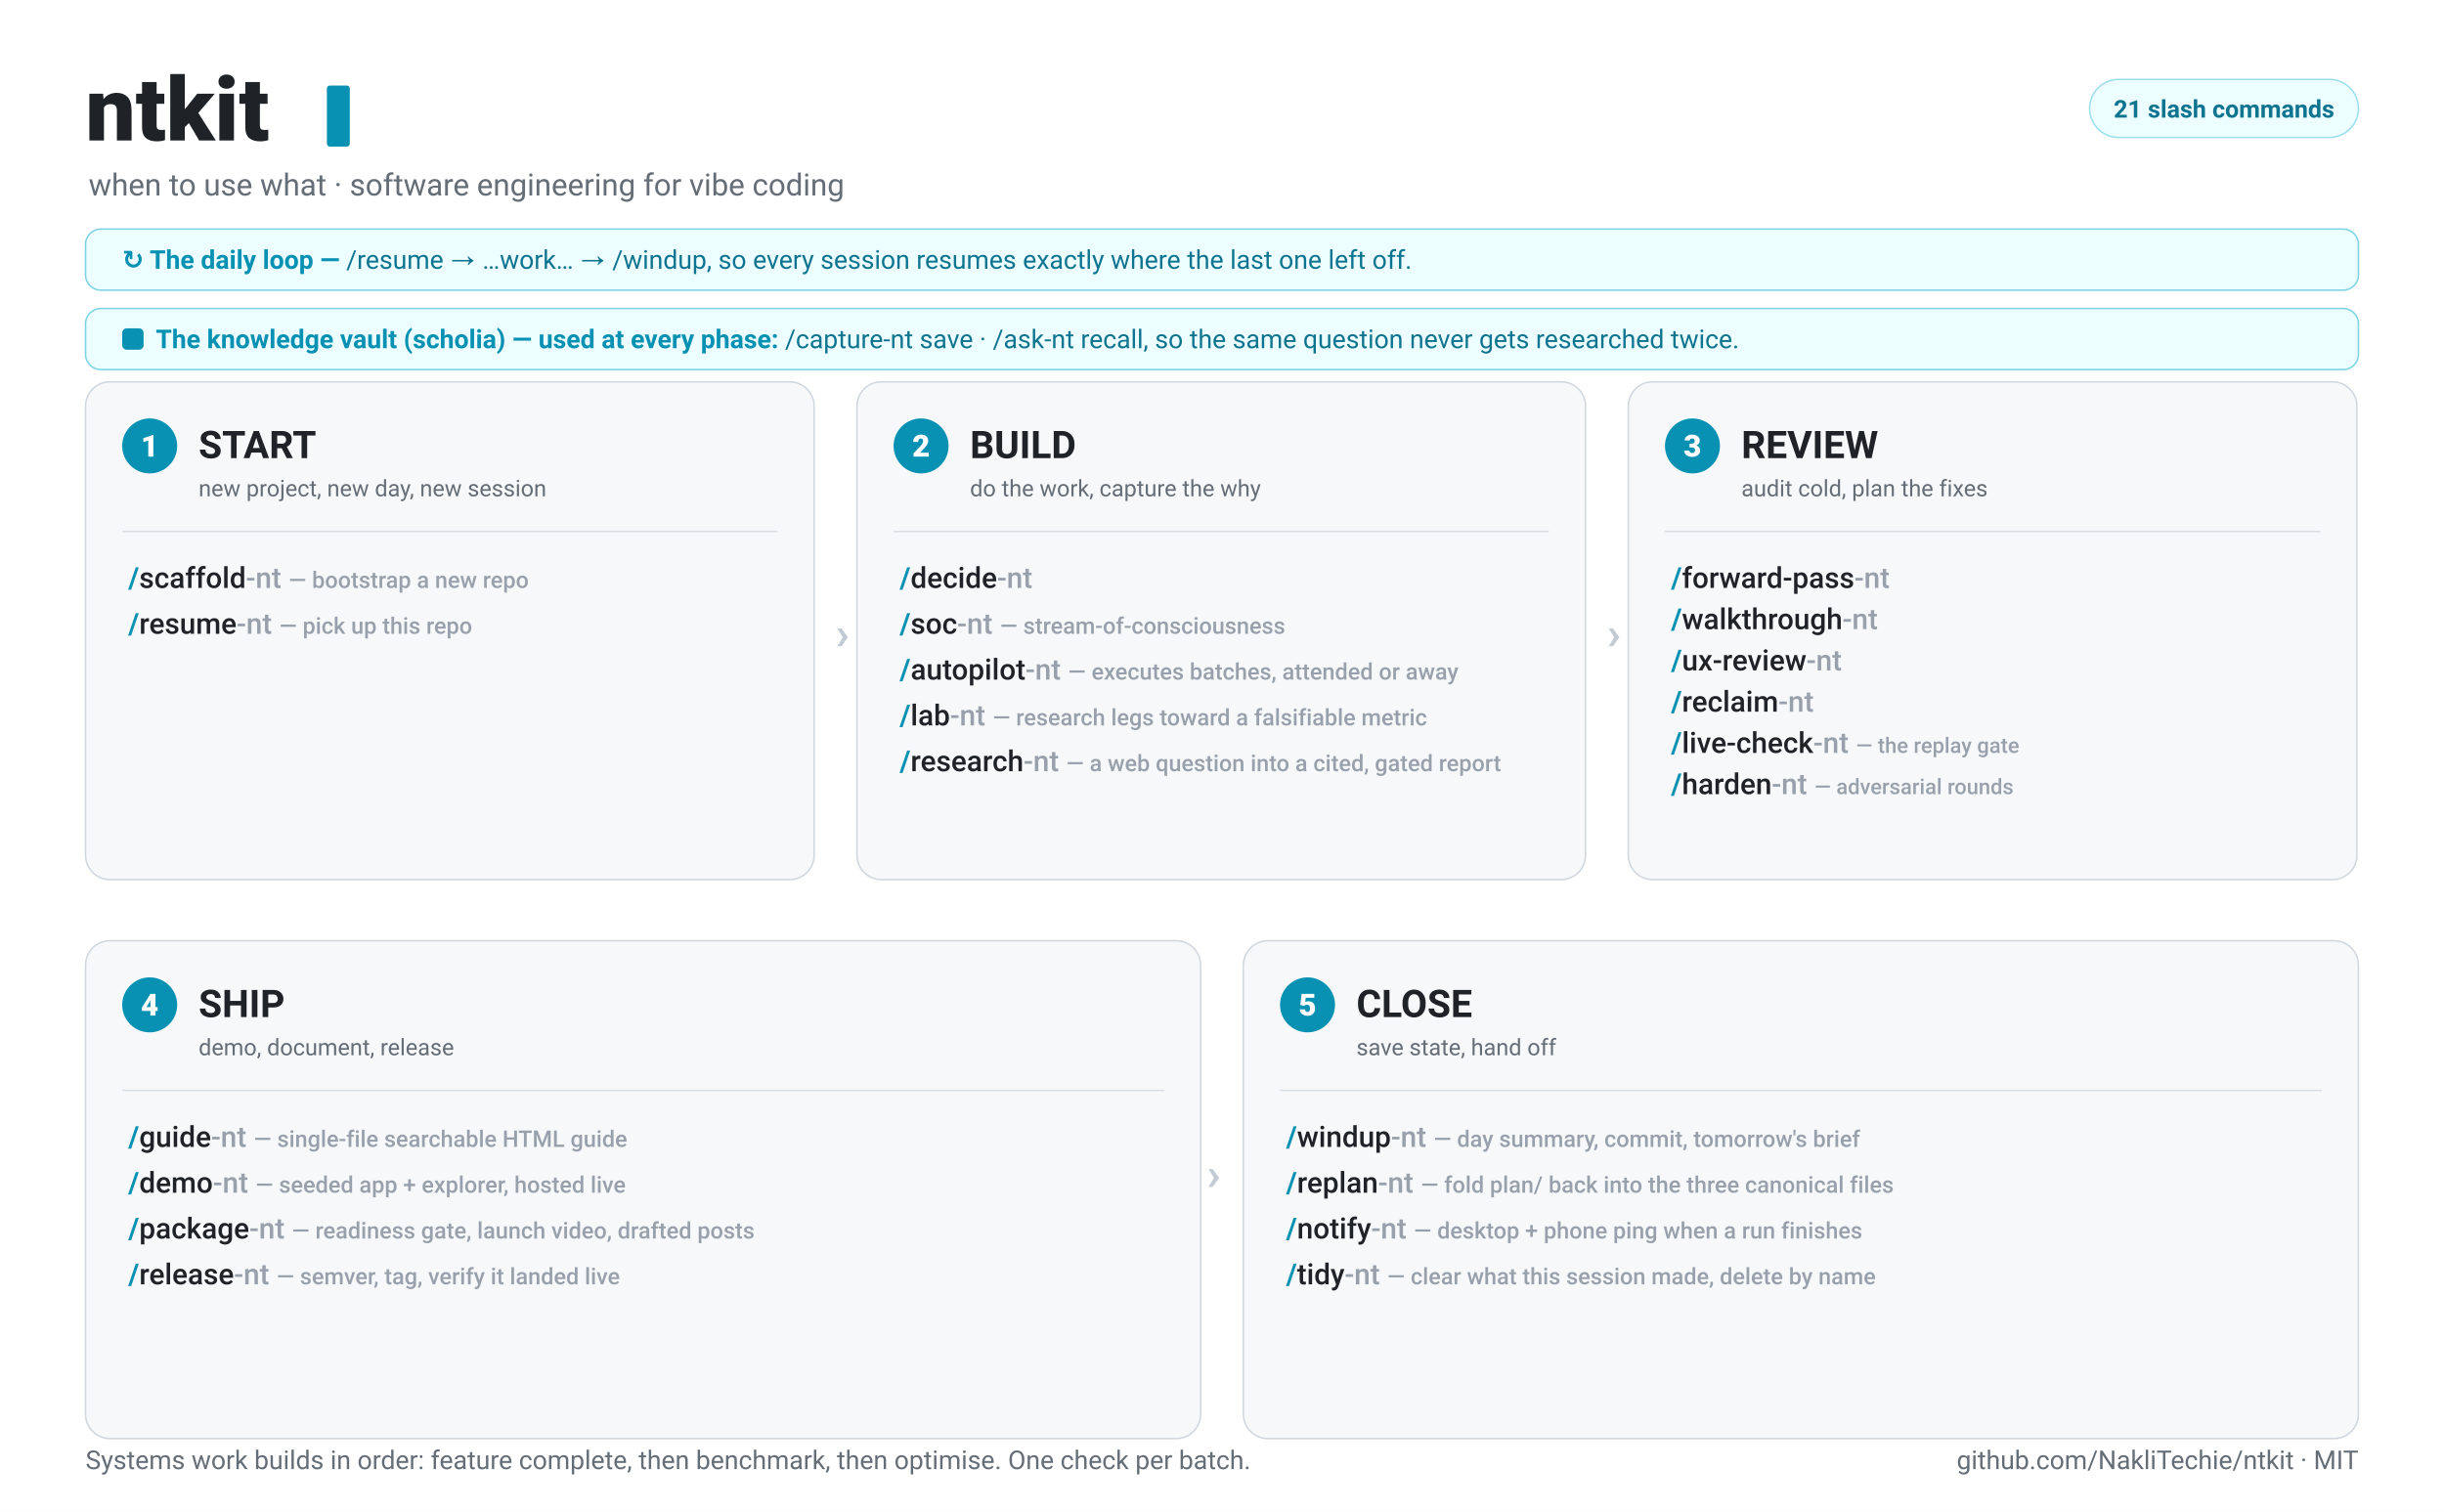
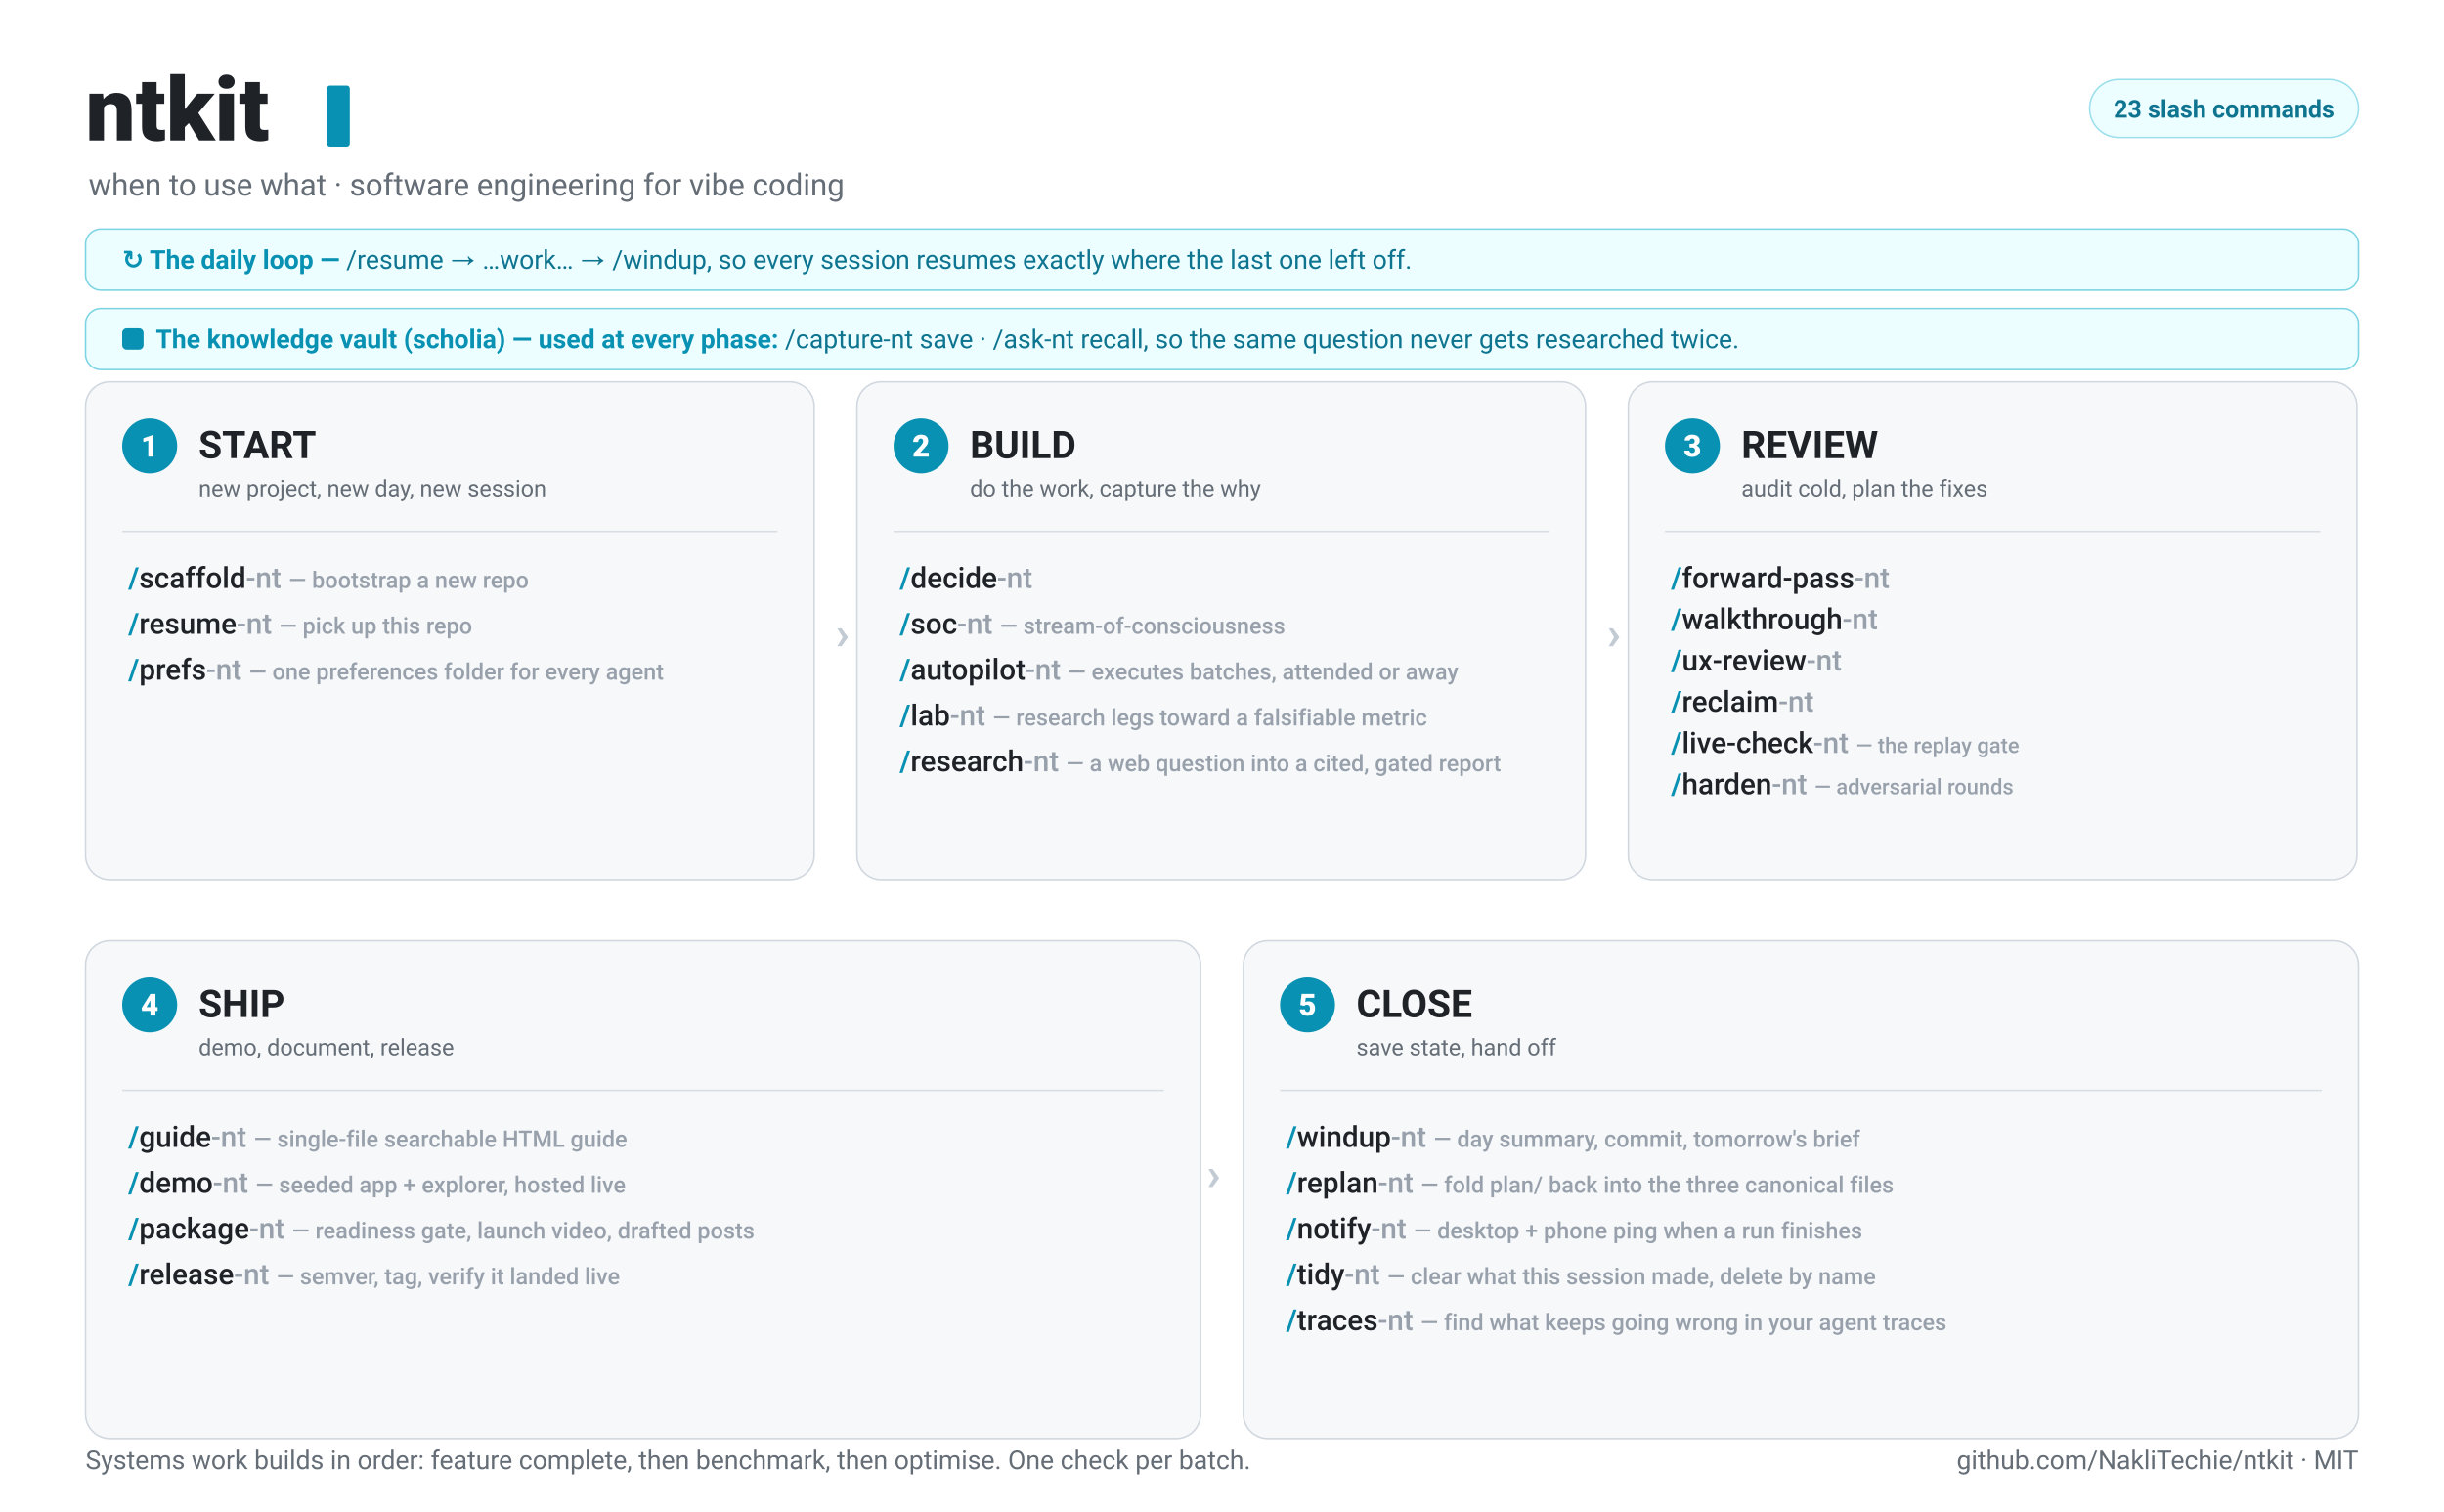
<svg xmlns="http://www.w3.org/2000/svg" viewBox="0 0 1600 990" role="img">
  <style>
text{font-family:'Segoe UI',Roboto,Helvetica,Arial,sans-serif}
.h1{fill:#1f2328;font-size:58px;font-weight:800}
.tag{fill:#656d76;font-size:20px}
.pill{fill:#ecfeff;stroke:#9bdfec;stroke-width:1}
.pilltxt{fill:#0e7490;font-size:16px;font-weight:600}
.loopbox{fill:#ecfeff;stroke:#7cd4e3;stroke-width:1}
.loop{fill:#0e7490;font-size:17px}
.loopb{fill:#0891b2;font-weight:700}
.card{fill:#f6f8fa;stroke:#d0d7de;stroke-width:1}
.num{fill:#0891b2}
.numt{fill:#ffffff;font-size:20px;font-weight:800}
.pname{fill:#1f2328;font-size:25px;font-weight:700}
.pwhen{fill:#656d76;font-size:15px}
.div{stroke:#d8dee4;stroke-width:1}
.cmd{fill:#1f2328;font-size:19px;font-weight:500}
.sl{fill:#0891b2;font-weight:700}
.suf{fill:#98a1ab}
.chev{fill:#c2cbd4;font-size:30px;font-weight:700}
.foot{fill:#656d76;font-size:17px}
.fb{fill:#24292f;font-weight:600}
</style>
  <rect width="1600" height="990" fill="#ffffff" />
  <text x="56" y="92" class="h1">ntkit</text>
  <rect x="214" y="56" width="15" height="40" rx="2" fill="#0891b2" />
  <text x="58" y="128" class="tag">when to use what  ·  software engineering for vibe coding</text>
  <rect x="1368" y="52" width="176" height="38" rx="19" class="pill" />
-   <text x="1456" y="77" class="pilltxt" text-anchor="middle">21 slash commands</text>
+   <text x="1456" y="77" class="pilltxt" text-anchor="middle">23 slash commands</text>
  <rect x="56" y="150" width="1488" height="40" rx="10" class="loopbox" />
  <text x="80" y="176" class="loop">
    <tspan class="loopb">↻  The daily loop —</tspan>  /resume → …work… → /windup,  so every session resumes exactly where the last one left off.</text>
  <rect x="56" y="202" width="1488" height="40" rx="10" class="loopbox" />
  <rect x="80" y="215" width="14" height="14" rx="3" fill="#0891b2" />
  <text x="102" y="228" class="loop">
    <tspan class="loopb">The knowledge vault (scholia) — used at every phase:</tspan>  /capture-nt save  ·  /ask-nt recall,  so the same question never gets researched twice.</text>
  <g transform="translate(56,250)">
    <rect width="477" height="326" rx="16" class="card" />
    <circle cx="42" cy="42" r="18" class="num" />
    <text x="42" y="49" class="numt" text-anchor="middle">1</text>
    <text x="74" y="50" class="pname">START</text>
    <text x="74" y="75" class="pwhen">new project, new day, new session</text>
    <line x1="24" y1="98" x2="453" y2="98" class="div" />
    <text x="28" y="135" class="cmd">
      <tspan class="sl">/</tspan>scaffold<tspan class="suf">-nt</tspan>
      <tspan class="suf" font-size="15">— bootstrap a new repo</tspan>
    </text>
    <text x="28" y="165" class="cmd">
      <tspan class="sl">/</tspan>resume<tspan class="suf">-nt</tspan>
      <tspan class="suf" font-size="15">— pick up this repo</tspan>
+     </text>
+     <text x="28" y="195" class="cmd">
+       <tspan class="sl">/</tspan>prefs<tspan class="suf">-nt</tspan>
+       <tspan class="suf" font-size="15">— one preferences folder for every agent</tspan>
    </text>
  </g>
  <g transform="translate(561,250)">
    <rect width="477" height="326" rx="16" class="card" />
    <circle cx="42" cy="42" r="18" class="num" />
    <text x="42" y="49" class="numt" text-anchor="middle">2</text>
    <text x="74" y="50" class="pname">BUILD</text>
    <text x="74" y="75" class="pwhen">do the work, capture the why</text>
    <line x1="24" y1="98" x2="453" y2="98" class="div" />
    <text x="28" y="135" class="cmd">
      <tspan class="sl">/</tspan>decide<tspan class="suf">-nt</tspan>
    </text>
    <text x="28" y="165" class="cmd">
      <tspan class="sl">/</tspan>soc<tspan class="suf">-nt</tspan>
      <tspan class="suf" font-size="15">— stream-of-consciousness</tspan>
    </text>
    <text x="28" y="195" class="cmd">
      <tspan class="sl">/</tspan>autopilot<tspan class="suf">-nt</tspan>
      <tspan class="suf" font-size="15">— executes batches, attended or away</tspan>
    </text>
    <text x="28" y="225" class="cmd">
      <tspan class="sl">/</tspan>lab<tspan class="suf">-nt</tspan>
      <tspan class="suf" font-size="15">— research legs toward a falsifiable metric</tspan>
    </text>
    <text x="28" y="255" class="cmd">
      <tspan class="sl">/</tspan>research<tspan class="suf">-nt</tspan>
      <tspan class="suf" font-size="15">— a web question into a cited, gated report</tspan>
    </text>
  </g>
  <g transform="translate(1066,250)">
    <rect width="477" height="326" rx="16" class="card" />
    <circle cx="42" cy="42" r="18" class="num" />
    <text x="42" y="49" class="numt" text-anchor="middle">3</text>
    <text x="74" y="50" class="pname">REVIEW</text>
    <text x="74" y="75" class="pwhen">audit cold, plan the fixes</text>
    <line x1="24" y1="98" x2="453" y2="98" class="div" />
    <text x="28" y="135" class="cmd">
      <tspan class="sl">/</tspan>forward-pass<tspan class="suf">-nt</tspan>
    </text>
    <text x="28" y="162" class="cmd">
      <tspan class="sl">/</tspan>walkthrough<tspan class="suf">-nt</tspan>
    </text>
    <text x="28" y="189" class="cmd">
      <tspan class="sl">/</tspan>ux-review<tspan class="suf">-nt</tspan>
    </text>
    <text x="28" y="216" class="cmd">
      <tspan class="sl">/</tspan>reclaim<tspan class="suf">-nt</tspan>
    </text>
    <text x="28" y="243" class="cmd">
      <tspan class="sl">/</tspan>live-check<tspan class="suf">-nt</tspan>
      <tspan class="suf" font-size="14">— the replay gate</tspan>
    </text>
    <text x="28" y="270" class="cmd">
      <tspan class="sl">/</tspan>harden<tspan class="suf">-nt</tspan>
      <tspan class="suf" font-size="14">— adversarial rounds</tspan>
    </text>
  </g>
  <text x="547" y="425" class="chev">›</text>
  <text x="1052" y="425" class="chev">›</text>
  <g transform="translate(56,616)">
    <rect width="730" height="326" rx="16" class="card" />
    <circle cx="42" cy="42" r="18" class="num" />
    <text x="42" y="49" class="numt" text-anchor="middle">4</text>
    <text x="74" y="50" class="pname">SHIP</text>
    <text x="74" y="75" class="pwhen">demo, document, release</text>
    <line x1="24" y1="98" x2="706" y2="98" class="div" />
    <text x="28" y="135" class="cmd">
      <tspan class="sl">/</tspan>guide<tspan class="suf">-nt</tspan>
      <tspan class="suf" font-size="15">— single-file searchable HTML guide</tspan>
    </text>
    <text x="28" y="165" class="cmd">
      <tspan class="sl">/</tspan>demo<tspan class="suf">-nt</tspan>
      <tspan class="suf" font-size="15">— seeded app + explorer, hosted live</tspan>
    </text>
    <text x="28" y="195" class="cmd">
      <tspan class="sl">/</tspan>package<tspan class="suf">-nt</tspan>
      <tspan class="suf" font-size="15">— readiness gate, launch video, drafted posts</tspan>
    </text>
    <text x="28" y="225" class="cmd">
      <tspan class="sl">/</tspan>release<tspan class="suf">-nt</tspan>
      <tspan class="suf" font-size="15">— semver, tag, verify it landed live</tspan>
    </text>
  </g>
  <g transform="translate(814,616)">
    <rect width="730" height="326" rx="16" class="card" />
    <circle cx="42" cy="42" r="18" class="num" />
    <text x="42" y="49" class="numt" text-anchor="middle">5</text>
    <text x="74" y="50" class="pname">CLOSE</text>
    <text x="74" y="75" class="pwhen">save state, hand off</text>
    <line x1="24" y1="98" x2="706" y2="98" class="div" />
    <text x="28" y="135" class="cmd">
      <tspan class="sl">/</tspan>windup<tspan class="suf">-nt</tspan>
      <tspan class="suf" font-size="15">— day summary, commit, tomorrow's brief</tspan>
    </text>
    <text x="28" y="165" class="cmd">
      <tspan class="sl">/</tspan>replan<tspan class="suf">-nt</tspan>
      <tspan class="suf" font-size="15">— fold plan/ back into the three canonical files</tspan>
    </text>
    <text x="28" y="195" class="cmd">
      <tspan class="sl">/</tspan>notify<tspan class="suf">-nt</tspan>
      <tspan class="suf" font-size="15">— desktop + phone ping when a run finishes</tspan>
    </text>
    <text x="28" y="225" class="cmd">
      <tspan class="sl">/</tspan>tidy<tspan class="suf">-nt</tspan>
      <tspan class="suf" font-size="15">— clear what this session made, delete by name</tspan>
    </text>
+     <text x="28" y="255" class="cmd">
+       <tspan class="sl">/</tspan>traces<tspan class="suf">-nt</tspan>
+       <tspan class="suf" font-size="15">— find what keeps going wrong in your agent traces</tspan>
+     </text>
  </g>
  <text x="790" y="779" class="chev">›</text>
  <text x="56" y="962" class="foot">Systems work builds in order: feature complete, then benchmark, then optimise. One check per batch.</text>
  <text x="1544" y="962" class="foot" text-anchor="end">github.com/NakliTechie/ntkit  ·  MIT</text>
</svg>
